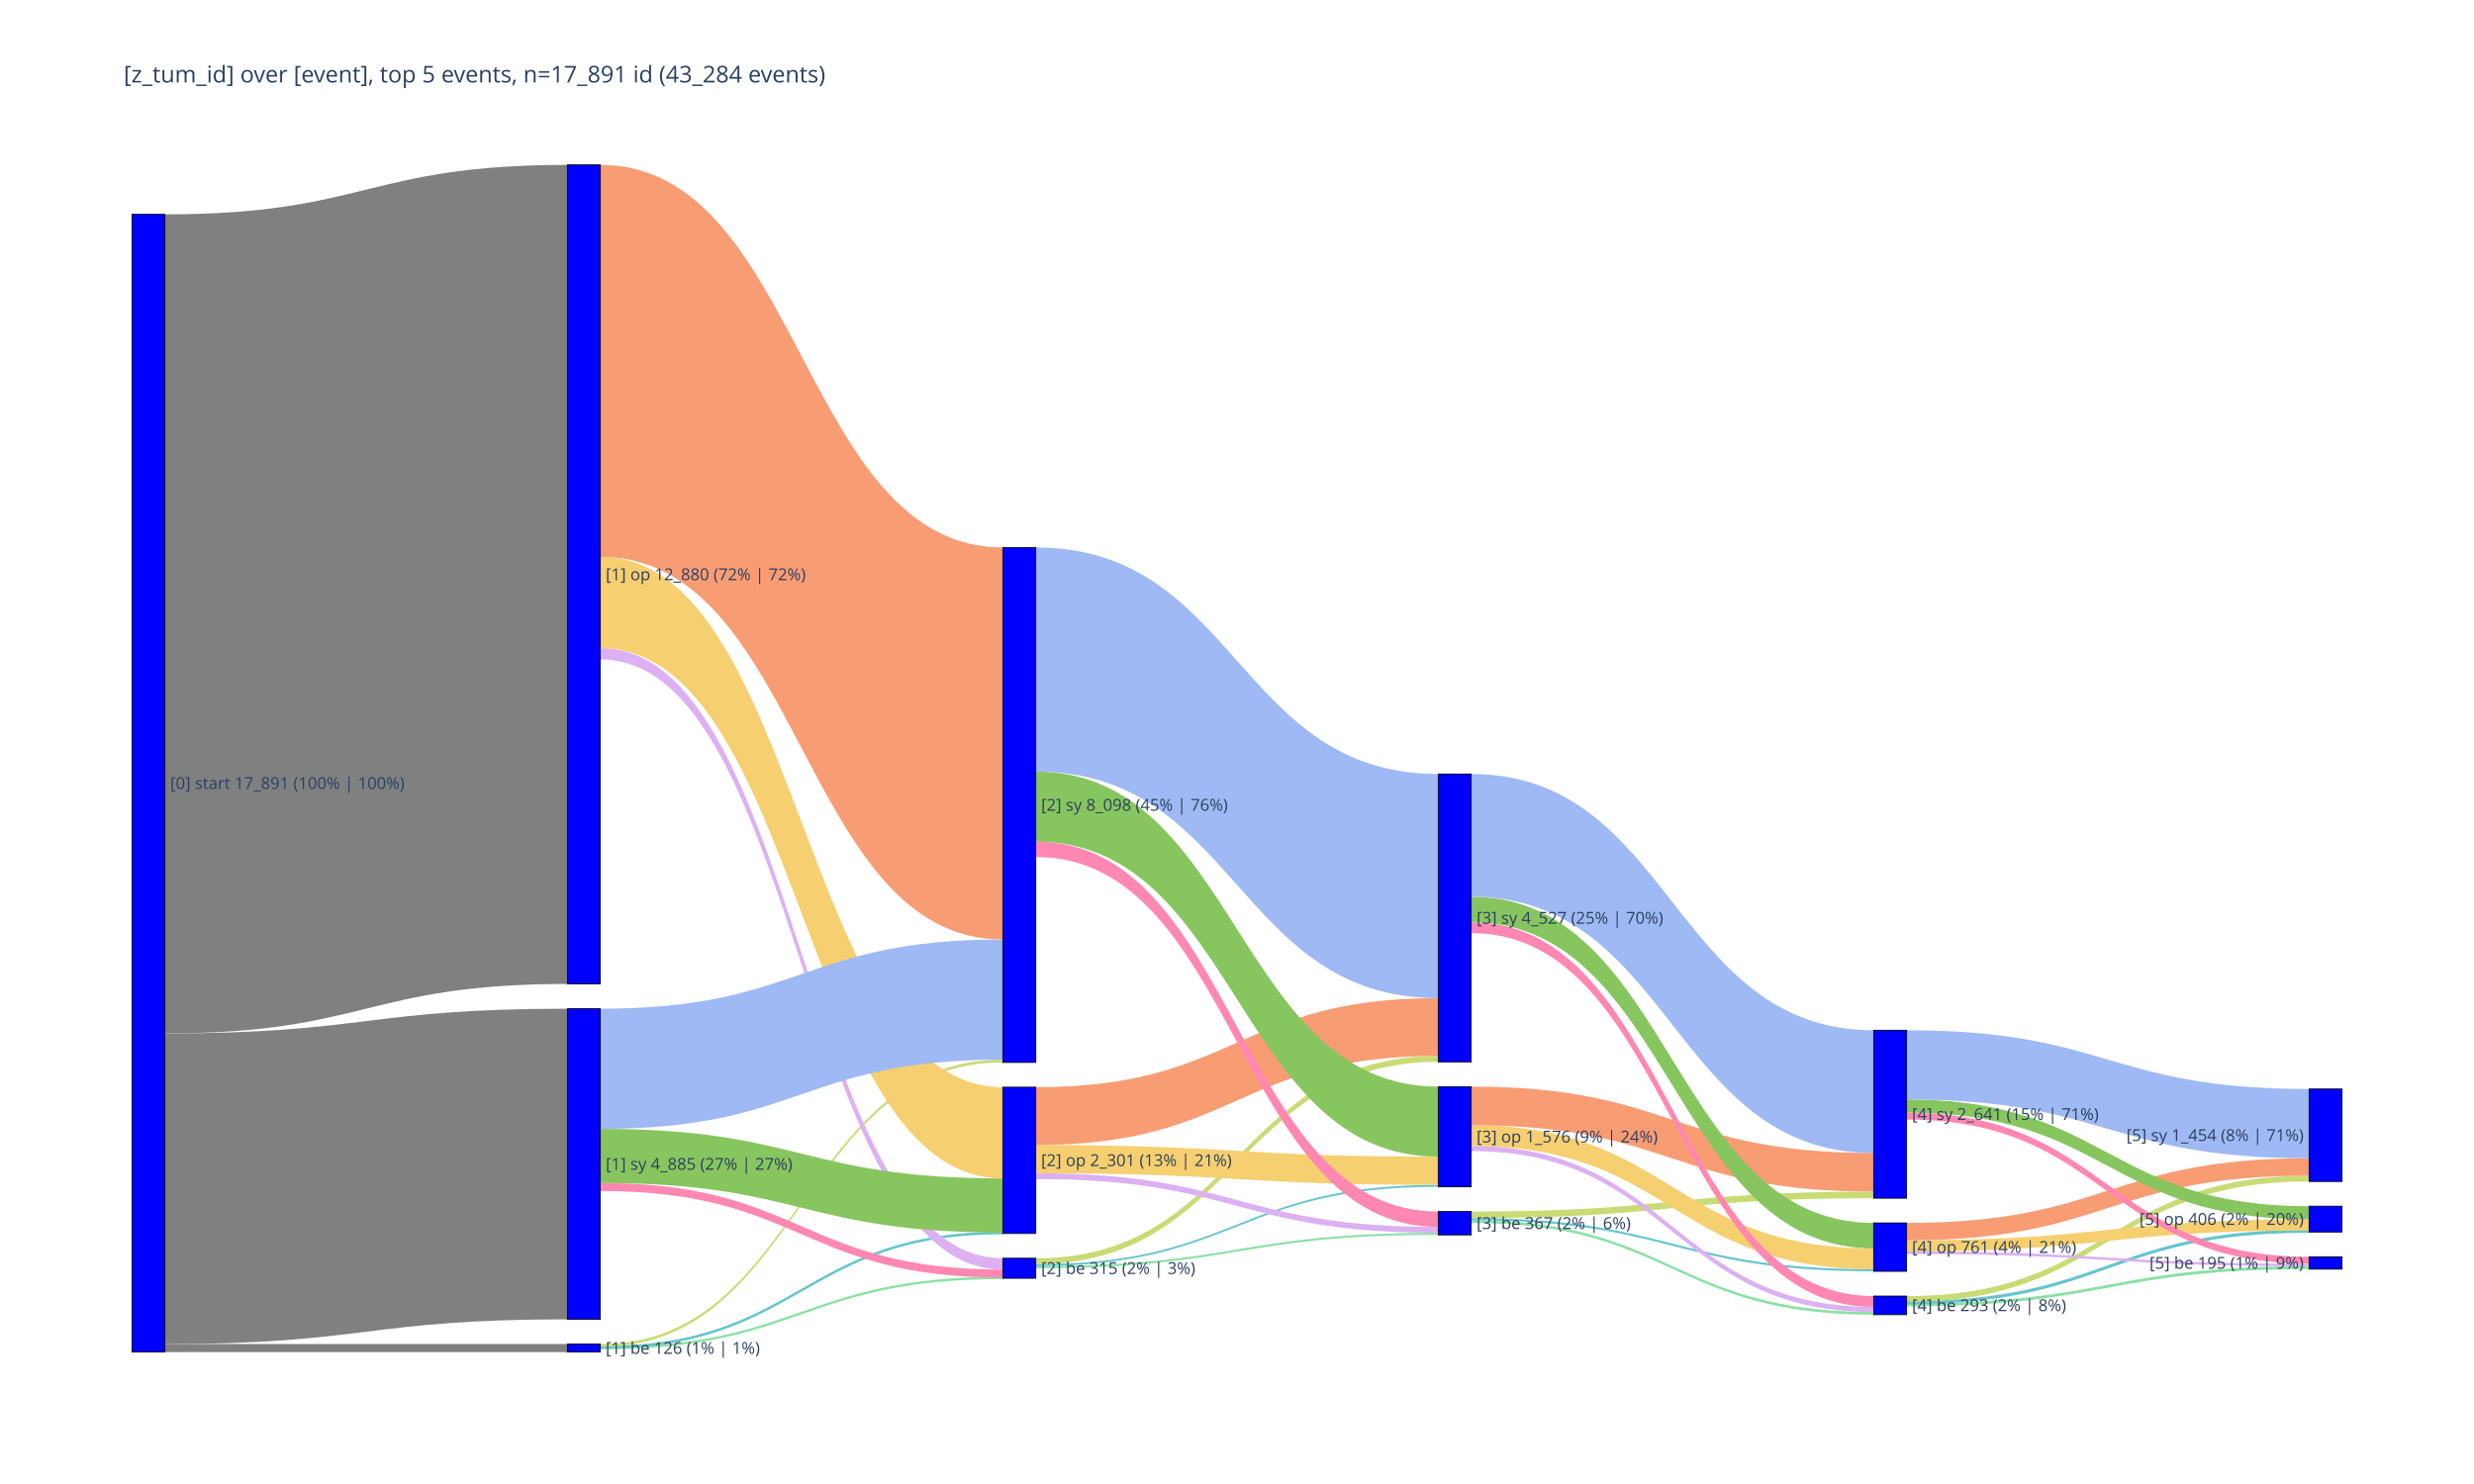
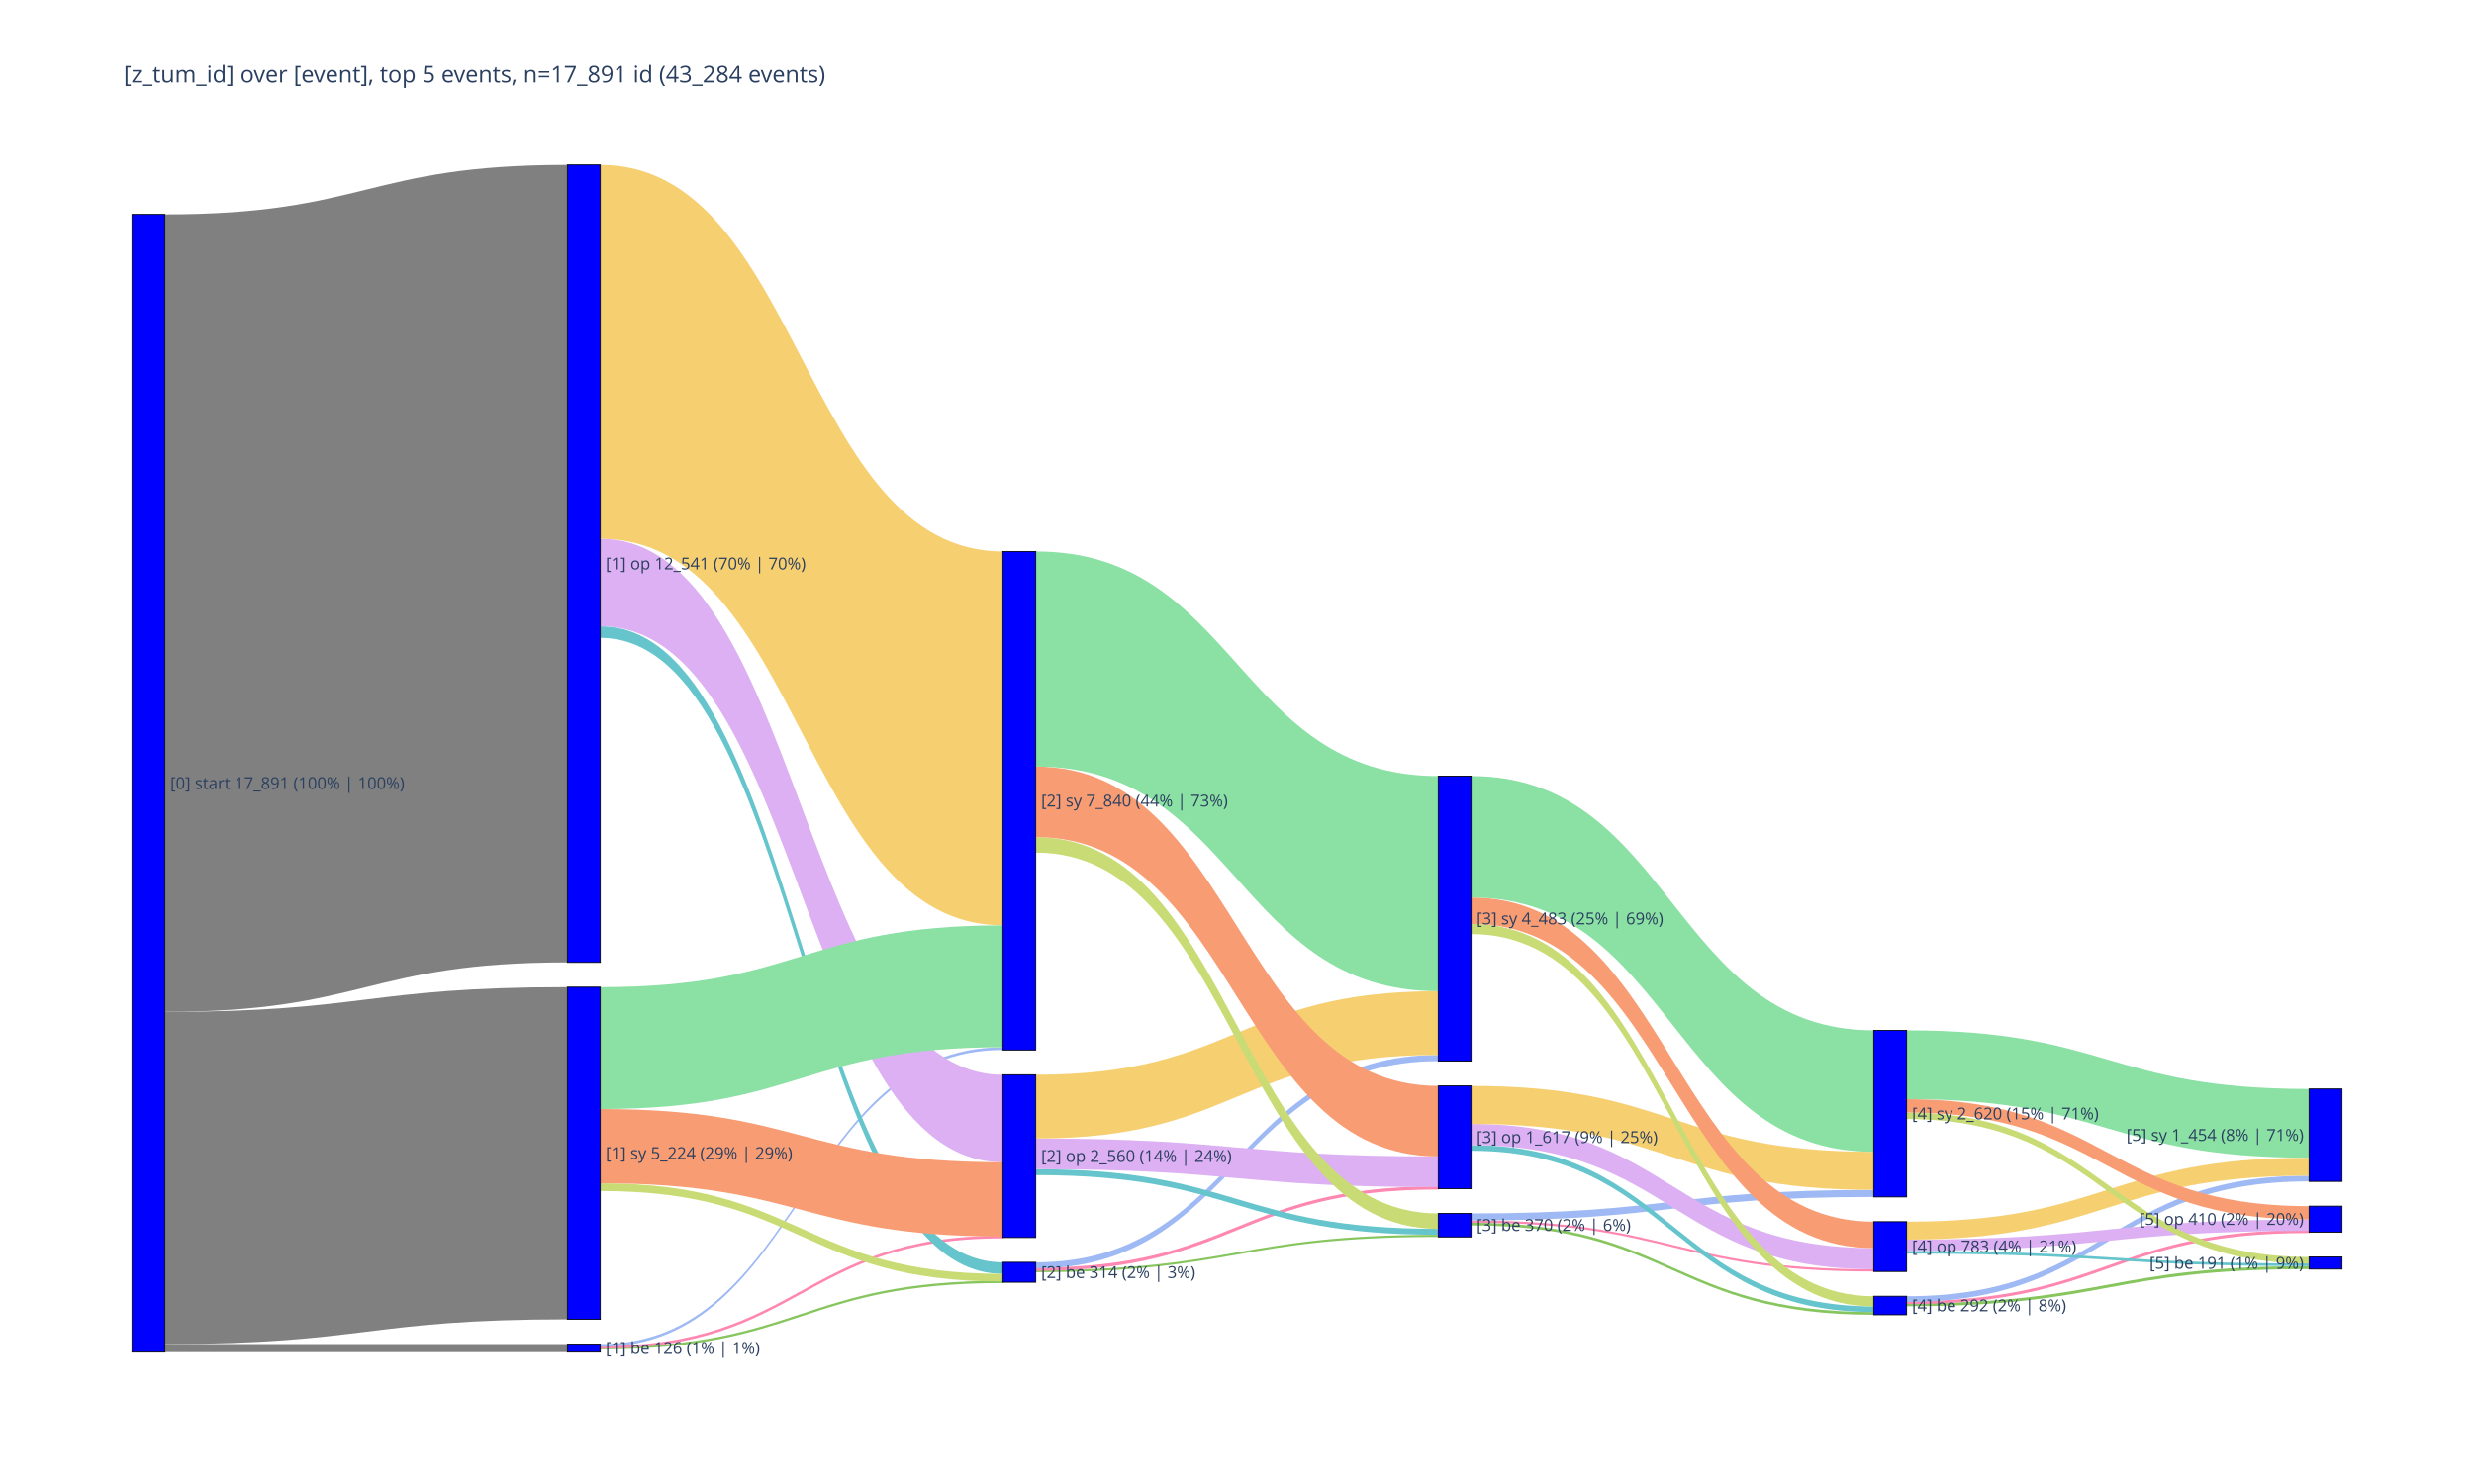
<svg xmlns="http://www.w3.org/2000/svg" class="main-svg" width="1500" height="900" style="" viewBox="0 0 1500 900">
  <rect x="0" y="0" width="1500" height="900" style="fill: rgb(255, 255, 255); fill-opacity: 1;" />
-   <defs id="defs-460445">
+   <defs id="defs-0f45b5">
    <g class="clips" />
    <g class="gradients" />
    <g class="patterns" />
  </defs>
  <g class="bglayer" />
  <g class="layer-below">
    <g class="imagelayer" />
    <g class="shapelayer" />
  </g>
  <g class="cartesianlayer" />
  <g class="polarlayer" />
  <g class="smithlayer" />
  <g class="ternarylayer" />
  <g class="geolayer" />
  <g class="funnelarealayer" />
  <g class="pielayer" />
  <g class="iciclelayer" />
  <g class="treemaplayer" />
  <g class="sunburstlayer" />
  <g class="glimages" />
  <g class="sankey" transform="translate(80,100)matrix(1 0 0 1 0 0)" style="box-sizing: content-box; position: absolute; left: 0px; shape-rendering: geometricprecision; pointer-events: none;">
    <g class="sankey-links" style="fill: none;">
      <path class="sankey-link" d="M20,715.141C142,715.141 142,715.141 264,715.141L264,720C142,720 142,720 20,720Z" style="stroke: rgb(68, 68, 68); stroke-opacity: 1; fill: rgb(128, 128, 128); fill-opacity: 1; stroke-width: 0; opacity: 1;" />
-       <path class="sankey-link" d="M20,30C142,30 142,5.684341886080802e-14 264,5.684341886080802e-14L264,496.741C142,496.741 142,526.741 20,526.741Z" style="stroke: rgb(68, 68, 68); stroke-opacity: 1; fill: rgb(128, 128, 128); fill-opacity: 1; stroke-width: 0; opacity: 1;" />
-       <path class="sankey-link" d="M20,526.741C142,526.741 142,511.741 264,511.741L264,700.141C142,700.141 142,715.141 20,715.141Z" style="stroke: rgb(68, 68, 68); stroke-opacity: 1; fill: rgb(128, 128, 128); fill-opacity: 1; stroke-width: 0; opacity: 1;" />
-       <path class="sankey-link" d="M284,717.416C406,717.416 406,674.806 528,674.806L528,675.23C406,675.23 406,717.84 284,717.84Z" style="stroke: rgb(139, 224, 164); stroke-opacity: 1; fill: rgb(139, 224, 164); fill-opacity: 1; stroke-width: 1; opacity: 1;" />
-       <path class="sankey-link" d="M284,716.838C406,716.838 406,647.503 528,647.503L528,648.082C406,648.082 406,717.416 284,717.416Z" style="stroke: rgb(102, 197, 204); stroke-opacity: 1; fill: rgb(102, 197, 204); fill-opacity: 1; stroke-width: 1; opacity: 1;" />
-       <path class="sankey-link" d="M284,715.141C406,715.141 406,542.642 528,542.642L528,544.339C406,544.339 406,716.838 284,716.838Z" style="stroke: rgb(68, 68, 68); stroke-opacity: 1; fill: rgb(201, 219, 116); fill-opacity: 1; stroke-width: 0; opacity: 1;" />
-       <path class="sankey-link" d="M284,293.07C406,293.07 406,663.082 528,663.082L528,669.947C406,669.947 406,299.935 284,299.935Z" style="stroke: rgb(68, 68, 68); stroke-opacity: 1; fill: rgb(220, 176, 242); fill-opacity: 1; stroke-width: 0; opacity: 1;" />
-       <path class="sankey-link" d="M284,237.726C406,237.726 406,559.339 528,559.339L528,614.683C406,614.683 406,293.07 284,293.07Z" style="stroke: rgb(68, 68, 68); stroke-opacity: 1; fill: rgb(246, 207, 113); fill-opacity: 1; stroke-width: 0; opacity: 1;" />
-       <path class="sankey-link" d="M284,5.684341886080802e-14C406,5.684341886080802e-14 406,232.025 528,232.025L528,469.751C406,469.751 406,237.726 284,237.726Z" style="stroke: rgb(68, 68, 68); stroke-opacity: 1; fill: rgb(248, 156, 116); fill-opacity: 1; stroke-width: 0; opacity: 1;" />
-       <path class="sankey-link" d="M284,617.453C406,617.453 406,669.947 528,669.947L528,674.806C406,674.806 406,622.313 284,622.313Z" style="stroke: rgb(68, 68, 68); stroke-opacity: 1; fill: rgb(254, 136, 177); fill-opacity: 1; stroke-width: 0; opacity: 1;" />
-       <path class="sankey-link" d="M284,584.633C406,584.633 406,614.683 528,614.683L528,647.503C406,647.503 406,617.453 284,617.453Z" style="stroke: rgb(68, 68, 68); stroke-opacity: 1; fill: rgb(135, 197, 95); fill-opacity: 1; stroke-width: 0; opacity: 1;" />
-       <path class="sankey-link" d="M284,511.741C406,511.741 406,469.751 528,469.751L528,542.642C406,542.642 406,584.633 284,584.633Z" style="stroke: rgb(68, 68, 68); stroke-opacity: 1; fill: rgb(158, 185, 243); fill-opacity: 1; stroke-width: 0; opacity: 1;" />
-       <path class="sankey-link" d="M548,667.864C670,667.864 670,647.66 792,647.66L792,648.933C670,648.933 670,669.137 548,669.137Z" style="stroke: rgb(68, 68, 68); stroke-opacity: 1; fill: rgb(139, 224, 164); fill-opacity: 1; stroke-width: 0; opacity: 1;" />
-       <path class="sankey-link" d="M548,666.668C670,666.668 670,618.583 792,618.583L792,619.779C670,619.779 670,667.864 548,667.864Z" style="stroke: rgb(68, 68, 68); stroke-opacity: 1; fill: rgb(102, 197, 204); fill-opacity: 1; stroke-width: 0; opacity: 1;" />
-       <path class="sankey-link" d="M548,663.082C670,663.082 670,540.411 792,540.411L792,543.998C670,543.998 670,666.668 548,666.668Z" style="stroke: rgb(68, 68, 68); stroke-opacity: 1; fill: rgb(201, 219, 116); fill-opacity: 1; stroke-width: 0; opacity: 1;" />
-       <path class="sankey-link" d="M548,611.52C670,611.52 670,644.112 792,644.112L792,647.66C670,647.66 670,615.068 548,615.068Z" style="stroke: rgb(68, 68, 68); stroke-opacity: 1; fill: rgb(220, 176, 242); fill-opacity: 1; stroke-width: 0; opacity: 1;" />
-       <path class="sankey-link" d="M548,594.435C670,594.435 670,601.498 792,601.498L792,618.583C670,618.583 670,611.52 548,611.52Z" style="stroke: rgb(68, 68, 68); stroke-opacity: 1; fill: rgb(246, 207, 113); fill-opacity: 1; stroke-width: 0; opacity: 1;" />
-       <path class="sankey-link" d="M548,559.339C670,559.339 670,505.315 792,505.315L792,540.411C670,540.411 670,594.435 548,594.435Z" style="stroke: rgb(68, 68, 68); stroke-opacity: 1; fill: rgb(248, 156, 116); fill-opacity: 1; stroke-width: 0; opacity: 1;" />
-       <path class="sankey-link" d="M548,410.435C670,410.435 670,634.779 792,634.779L792,644.112C670,644.112 670,419.768 548,419.768Z" style="stroke: rgb(68, 68, 68); stroke-opacity: 1; fill: rgb(254, 136, 177); fill-opacity: 1; stroke-width: 0; opacity: 1;" />
-       <path class="sankey-link" d="M548,367.934C670,367.934 670,558.998 792,558.998L792,601.498C670,601.498 670,410.435 548,410.435Z" style="stroke: rgb(68, 68, 68); stroke-opacity: 1; fill: rgb(135, 197, 95); fill-opacity: 1; stroke-width: 0; opacity: 1;" />
-       <path class="sankey-link" d="M548,232.025C670,232.025 670,369.405 792,369.405L792,505.315C670,505.315 670,367.934 548,367.934Z" style="stroke: rgb(68, 68, 68); stroke-opacity: 1; fill: rgb(158, 185, 243); fill-opacity: 1; stroke-width: 0; opacity: 1;" />
-       <path class="sankey-link" d="M812,640.063C934,640.063 934,695.698 1056,695.698L1056,697.318C934,697.318 934,641.682 812,641.682Z" style="stroke: rgb(68, 68, 68); stroke-opacity: 1; fill: rgb(139, 224, 164); fill-opacity: 1; stroke-width: 0; opacity: 1;" />
-       <path class="sankey-link" d="M812,638.751C934,638.751 934,669.706 1056,669.706L1056,671.017C934,671.017 934,640.063 812,640.063Z" style="stroke: rgb(68, 68, 68); stroke-opacity: 1; fill: rgb(102, 197, 204); fill-opacity: 1; stroke-width: 0; opacity: 1;" />
-       <path class="sankey-link" d="M812,634.779C934,634.779 934,622.696 1056,622.696L1056,626.668C934,626.668 934,638.751 812,638.751Z" style="stroke: rgb(68, 68, 68); stroke-opacity: 1; fill: rgb(201, 219, 116); fill-opacity: 1; stroke-width: 0; opacity: 1;" />
-       <path class="sankey-link" d="M812,595.019C934,595.019 934,692.612 1056,692.612L1056,695.698C934,695.698 934,598.104 812,598.104Z" style="stroke: rgb(68, 68, 68); stroke-opacity: 1; fill: rgb(220, 176, 242); fill-opacity: 1; stroke-width: 0; opacity: 1;" />
-       <path class="sankey-link" d="M812,582.446C934,582.446 934,657.133 1056,657.133L1056,669.706C934,669.706 934,595.019 812,595.019Z" style="stroke: rgb(68, 68, 68); stroke-opacity: 1; fill: rgb(246, 207, 113); fill-opacity: 1; stroke-width: 0; opacity: 1;" />
-       <path class="sankey-link" d="M812,558.998C934,558.998 934,599.247 1056,599.247L1056,622.696C934,622.696 934,582.446 812,582.446Z" style="stroke: rgb(68, 68, 68); stroke-opacity: 1; fill: rgb(248, 156, 116); fill-opacity: 1; stroke-width: 0; opacity: 1;" />
-       <path class="sankey-link" d="M812,459.305C934,459.305 934,686.017 1056,686.017L1056,692.612C934,692.612 934,465.9 812,465.9Z" style="stroke: rgb(68, 68, 68); stroke-opacity: 1; fill: rgb(254, 136, 177); fill-opacity: 1; stroke-width: 0; opacity: 1;" />
-       <path class="sankey-link" d="M812,443.839C934,443.839 934,641.668 1056,641.668L1056,657.133C934,657.133 934,459.305 812,459.305Z" style="stroke: rgb(68, 68, 68); stroke-opacity: 1; fill: rgb(135, 197, 95); fill-opacity: 1; stroke-width: 0; opacity: 1;" />
-       <path class="sankey-link" d="M812,369.405C934,369.405 934,524.813 1056,524.813L1056,599.247C934,599.247 934,443.839 812,443.839Z" style="stroke: rgb(68, 68, 68); stroke-opacity: 1; fill: rgb(158, 185, 243); fill-opacity: 1; stroke-width: 0; opacity: 1;" />
-       <path class="sankey-link" d="M1076,690.453C1198,690.453 1198,667.926 1320,667.926L1320,669.7C1198,669.7 1198,692.227 1076,692.227Z" style="stroke: rgb(68, 68, 68); stroke-opacity: 1; fill: rgb(139, 224, 164); fill-opacity: 1; stroke-width: 0; opacity: 1;" />
-       <path class="sankey-link" d="M1076,689.527C1198,689.527 1198,646.254 1320,646.254L1320,647.18C1198,647.18 1198,690.453 1076,690.453Z" style="stroke: rgb(102, 197, 204); stroke-opacity: 1; fill: rgb(102, 197, 204); fill-opacity: 1; stroke-width: 1; opacity: 1;" />
-       <path class="sankey-link" d="M1076,686.017C1198,686.017 1198,613.012 1320,613.012L1320,616.522C1198,616.522 1198,689.527 1076,689.527Z" style="stroke: rgb(68, 68, 68); stroke-opacity: 1; fill: rgb(201, 219, 116); fill-opacity: 1; stroke-width: 0; opacity: 1;" />
-       <path class="sankey-link" d="M1076,658.985C1198,658.985 1198,666.384 1320,666.384L1320,667.926C1198,667.926 1198,660.527 1076,660.527Z" style="stroke: rgb(68, 68, 68); stroke-opacity: 1; fill: rgb(220, 176, 242); fill-opacity: 1; stroke-width: 0; opacity: 1;" />
-       <path class="sankey-link" d="M1076,652.235C1198,652.235 1198,639.505 1320,639.505L1320,646.254C1198,646.254 1198,658.985 1076,658.985Z" style="stroke: rgb(68, 68, 68); stroke-opacity: 1; fill: rgb(246, 207, 113); fill-opacity: 1; stroke-width: 0; opacity: 1;" />
-       <path class="sankey-link" d="M1076,641.668C1198,641.668 1198,602.445 1320,602.445L1320,613.012C1198,613.012 1198,652.235 1076,652.235Z" style="stroke: rgb(68, 68, 68); stroke-opacity: 1; fill: rgb(248, 156, 116); fill-opacity: 1; stroke-width: 0; opacity: 1;" />
-       <path class="sankey-link" d="M1076,574.796C1198,574.796 1198,662.18 1320,662.18L1320,666.384C1198,666.384 1198,578.999 1076,578.999Z" style="stroke: rgb(68, 68, 68); stroke-opacity: 1; fill: rgb(254, 136, 177); fill-opacity: 1; stroke-width: 0; opacity: 1;" />
-       <path class="sankey-link" d="M1076,566.812C1198,566.812 1198,631.522 1320,631.522L1320,639.505C1198,639.505 1198,574.796 1076,574.796Z" style="stroke: rgb(68, 68, 68); stroke-opacity: 1; fill: rgb(135, 197, 95); fill-opacity: 1; stroke-width: 0; opacity: 1;" />
-       <path class="sankey-link" d="M1076,524.813C1198,524.813 1198,560.445 1320,560.445L1320,602.445C1198,602.445 1198,566.812 1076,566.812Z" style="stroke: rgb(68, 68, 68); stroke-opacity: 1; fill: rgb(158, 185, 243); fill-opacity: 1; stroke-width: 0; opacity: 1;" />
+       <path class="sankey-link" d="M20,30C142,30 142,3.126388037344441e-13 264,3.126388037344441e-13L264,483.667C142,483.667 142,513.667 20,513.667Z" style="stroke: rgb(68, 68, 68); stroke-opacity: 1; fill: rgb(128, 128, 128); fill-opacity: 1; stroke-width: 0; opacity: 1;" />
+       <path class="sankey-link" d="M20,513.667C142,513.667 142,498.667 264,498.667L264,700.141C142,700.141 142,715.141 20,715.141Z" style="stroke: rgb(68, 68, 68); stroke-opacity: 1; fill: rgb(128, 128, 128); fill-opacity: 1; stroke-width: 0; opacity: 1;" />
+       <path class="sankey-link" d="M284,717.416C406,717.416 406,677.219 528,677.219L528,677.643C406,677.643 406,717.84 284,717.84Z" style="stroke: rgb(135, 197, 95); stroke-opacity: 1; fill: rgb(135, 197, 95); fill-opacity: 1; stroke-width: 1; opacity: 1;" />
+       <path class="sankey-link" d="M284,716.799C406,716.799 406,649.916 528,649.916L528,650.533C406,650.533 406,717.416 284,717.416Z" style="stroke: rgb(254, 136, 177); stroke-opacity: 1; fill: rgb(254, 136, 177); fill-opacity: 1; stroke-width: 1; opacity: 1;" />
+       <path class="sankey-link" d="M284,715.141C406,715.141 406,535.143 528,535.143L528,536.802C406,536.802 406,716.799 284,716.799Z" style="stroke: rgb(68, 68, 68); stroke-opacity: 1; fill: rgb(158, 185, 243); fill-opacity: 1; stroke-width: 0; opacity: 1;" />
+       <path class="sankey-link" d="M284,279.841C406,279.841 406,665.533 528,665.533L528,672.552C406,672.552 406,286.86 284,286.86Z" style="stroke: rgb(68, 68, 68); stroke-opacity: 1; fill: rgb(102, 197, 204); fill-opacity: 1; stroke-width: 0; opacity: 1;" />
+       <path class="sankey-link" d="M284,226.773C406,226.773 406,551.802 528,551.802L528,604.87C406,604.87 406,279.841 284,279.841Z" style="stroke: rgb(68, 68, 68); stroke-opacity: 1; fill: rgb(220, 176, 242); fill-opacity: 1; stroke-width: 0; opacity: 1;" />
+       <path class="sankey-link" d="M284,3.126388037344441e-13C406,3.126388037344441e-13 406,234.437 528,234.437L528,461.211C406,461.211 406,226.773 284,226.773Z" style="stroke: rgb(68, 68, 68); stroke-opacity: 1; fill: rgb(246, 207, 113); fill-opacity: 1; stroke-width: 0; opacity: 1;" />
+       <path class="sankey-link" d="M284,617.646C406,617.646 406,672.552 528,672.552L528,677.219C406,677.219 406,622.313 284,622.313Z" style="stroke: rgb(68, 68, 68); stroke-opacity: 1; fill: rgb(201, 219, 116); fill-opacity: 1; stroke-width: 0; opacity: 1;" />
+       <path class="sankey-link" d="M284,572.6C406,572.6 406,604.87 528,604.87L528,649.916C406,649.916 406,617.646 284,617.646Z" style="stroke: rgb(68, 68, 68); stroke-opacity: 1; fill: rgb(248, 156, 116); fill-opacity: 1; stroke-width: 0; opacity: 1;" />
+       <path class="sankey-link" d="M284,498.667C406,498.667 406,461.211 528,461.211L528,535.143C406,535.143 406,572.6 284,572.6Z" style="stroke: rgb(68, 68, 68); stroke-opacity: 1; fill: rgb(139, 224, 164); fill-opacity: 1; stroke-width: 0; opacity: 1;" />
+       <path class="sankey-link" d="M548,670.238C670,670.238 670,648.867 792,648.867L792,650.178C670,650.178 670,671.549 548,671.549Z" style="stroke: rgb(68, 68, 68); stroke-opacity: 1; fill: rgb(135, 197, 95); fill-opacity: 1; stroke-width: 0; opacity: 1;" />
+       <path class="sankey-link" d="M548,669.274C670,669.274 670,619.944 792,619.944L792,620.908C670,620.908 670,670.238 548,670.238Z" style="stroke: rgb(254, 136, 177); stroke-opacity: 1; fill: rgb(254, 136, 177); fill-opacity: 1; stroke-width: 1; opacity: 1;" />
+       <path class="sankey-link" d="M548,665.533C670,665.533 670,539.805 792,539.805L792,543.546C670,543.546 670,669.274 548,669.274Z" style="stroke: rgb(68, 68, 68); stroke-opacity: 1; fill: rgb(158, 185, 243); fill-opacity: 1; stroke-width: 0; opacity: 1;" />
+       <path class="sankey-link" d="M548,609.074C670,609.074 670,645.28 792,645.28L792,648.867C670,648.867 670,612.66 548,612.66Z" style="stroke: rgb(68, 68, 68); stroke-opacity: 1; fill: rgb(102, 197, 204); fill-opacity: 1; stroke-width: 0; opacity: 1;" />
+       <path class="sankey-link" d="M548,590.484C670,590.484 670,601.355 792,601.355L792,619.944C670,619.944 670,609.074 548,609.074Z" style="stroke: rgb(68, 68, 68); stroke-opacity: 1; fill: rgb(220, 176, 242); fill-opacity: 1; stroke-width: 0; opacity: 1;" />
+       <path class="sankey-link" d="M548,551.802C670,551.802 670,501.122 792,501.122L792,539.805C670,539.805 670,590.484 548,590.484Z" style="stroke: rgb(68, 68, 68); stroke-opacity: 1; fill: rgb(246, 207, 113); fill-opacity: 1; stroke-width: 0; opacity: 1;" />
+       <path class="sankey-link" d="M548,407.718C670,407.718 670,635.908 792,635.908L792,645.28C670,645.28 670,417.09 548,417.09Z" style="stroke: rgb(68, 68, 68); stroke-opacity: 1; fill: rgb(201, 219, 116); fill-opacity: 1; stroke-width: 0; opacity: 1;" />
+       <path class="sankey-link" d="M548,364.909C670,364.909 670,558.546 792,558.546L792,601.355C670,601.355 670,407.718 548,407.718Z" style="stroke: rgb(68, 68, 68); stroke-opacity: 1; fill: rgb(248, 156, 116); fill-opacity: 1; stroke-width: 0; opacity: 1;" />
+       <path class="sankey-link" d="M548,234.437C670,234.437 670,370.65 792,370.65L792,501.122C670,501.122 670,364.909 548,364.909Z" style="stroke: rgb(68, 68, 68); stroke-opacity: 1; fill: rgb(139, 224, 164); fill-opacity: 1; stroke-width: 0; opacity: 1;" />
+       <path class="sankey-link" d="M812,641.539C934,641.539 934,695.719 1056,695.719L1056,697.377C934,697.377 934,643.197 812,643.197Z" style="stroke: rgb(68, 68, 68); stroke-opacity: 1; fill: rgb(135, 197, 95); fill-opacity: 1; stroke-width: 0; opacity: 1;" />
+       <path class="sankey-link" d="M812,640.189C934,640.189 934,669.766 1056,669.766L1056,671.115C934,671.115 934,641.539 812,641.539Z" style="stroke: rgb(68, 68, 68); stroke-opacity: 1; fill: rgb(254, 136, 177); fill-opacity: 1; stroke-width: 0; opacity: 1;" />
+       <path class="sankey-link" d="M812,635.908C934,635.908 934,621.637 1056,621.637L1056,625.918C934,625.918 934,640.189 812,640.189Z" style="stroke: rgb(68, 68, 68); stroke-opacity: 1; fill: rgb(158, 185, 243); fill-opacity: 1; stroke-width: 0; opacity: 1;" />
+       <path class="sankey-link" d="M812,594.49C934,594.49 934,692.286 1056,692.286L1056,695.719C934,695.719 934,597.922 812,597.922Z" style="stroke: rgb(68, 68, 68); stroke-opacity: 1; fill: rgb(102, 197, 204); fill-opacity: 1; stroke-width: 0; opacity: 1;" />
+       <path class="sankey-link" d="M812,581.647C934,581.647 934,656.923 1056,656.923L1056,669.766C934,669.766 934,594.49 812,594.49Z" style="stroke: rgb(68, 68, 68); stroke-opacity: 1; fill: rgb(220, 176, 242); fill-opacity: 1; stroke-width: 0; opacity: 1;" />
+       <path class="sankey-link" d="M812,558.546C934,558.546 934,598.535 1056,598.535L1056,621.637C934,621.637 934,581.647 812,581.647Z" style="stroke: rgb(68, 68, 68); stroke-opacity: 1; fill: rgb(246, 207, 113); fill-opacity: 1; stroke-width: 0; opacity: 1;" />
+       <path class="sankey-link" d="M812,460.318C934,460.318 934,686.115 1056,686.115L1056,692.286C934,692.286 934,466.489 812,466.489Z" style="stroke: rgb(68, 68, 68); stroke-opacity: 1; fill: rgb(201, 219, 116); fill-opacity: 1; stroke-width: 0; opacity: 1;" />
+       <path class="sankey-link" d="M812,444.313C934,444.313 934,640.918 1056,640.918L1056,656.923C934,656.923 934,460.318 812,460.318Z" style="stroke: rgb(68, 68, 68); stroke-opacity: 1; fill: rgb(248, 156, 116); fill-opacity: 1; stroke-width: 0; opacity: 1;" />
+       <path class="sankey-link" d="M812,370.65C934,370.65 934,524.872 1056,524.872L1056,598.535C934,598.535 934,444.313 812,444.313Z" style="stroke: rgb(68, 68, 68); stroke-opacity: 1; fill: rgb(139, 224, 164); fill-opacity: 1; stroke-width: 0; opacity: 1;" />
+       <path class="sankey-link" d="M1076,690.396C1198,690.396 1198,667.852 1320,667.852L1320,669.665C1198,669.665 1198,692.209 1076,692.209Z" style="stroke: rgb(68, 68, 68); stroke-opacity: 1; fill: rgb(135, 197, 95); fill-opacity: 1; stroke-width: 0; opacity: 1;" />
+       <path class="sankey-link" d="M1076,689.586C1198,689.586 1198,646.489 1320,646.489L1320,647.298C1198,647.298 1198,690.396 1076,690.396Z" style="stroke: rgb(254, 136, 177); stroke-opacity: 1; fill: rgb(254, 136, 177); fill-opacity: 1; stroke-width: 1; opacity: 1;" />
+       <path class="sankey-link" d="M1076,686.115C1198,686.115 1198,613.015 1320,613.015L1320,616.486C1198,616.486 1198,689.586 1076,689.586Z" style="stroke: rgb(68, 68, 68); stroke-opacity: 1; fill: rgb(158, 185, 243); fill-opacity: 1; stroke-width: 0; opacity: 1;" />
+       <path class="sankey-link" d="M1076,658.658C1198,658.658 1198,666.232 1320,666.232L1320,667.852C1198,667.852 1198,660.278 1076,660.278Z" style="stroke: rgb(68, 68, 68); stroke-opacity: 1; fill: rgb(102, 197, 204); fill-opacity: 1; stroke-width: 0; opacity: 1;" />
+       <path class="sankey-link" d="M1076,651.793C1198,651.793 1198,639.624 1320,639.624L1320,646.489C1198,646.489 1198,658.658 1076,658.658Z" style="stroke: rgb(68, 68, 68); stroke-opacity: 1; fill: rgb(220, 176, 242); fill-opacity: 1; stroke-width: 0; opacity: 1;" />
+       <path class="sankey-link" d="M1076,640.918C1198,640.918 1198,602.139 1320,602.139L1320,613.015C1198,613.015 1198,651.793 1076,651.793Z" style="stroke: rgb(68, 68, 68); stroke-opacity: 1; fill: rgb(246, 207, 113); fill-opacity: 1; stroke-width: 0; opacity: 1;" />
+       <path class="sankey-link" d="M1076,574.739C1198,574.739 1198,662.298 1320,662.298L1320,666.232C1198,666.232 1198,578.673 1076,578.673Z" style="stroke: rgb(68, 68, 68); stroke-opacity: 1; fill: rgb(201, 219, 116); fill-opacity: 1; stroke-width: 0; opacity: 1;" />
+       <path class="sankey-link" d="M1076,566.602C1198,566.602 1198,631.486 1320,631.486L1320,639.624C1198,639.624 1198,574.739 1076,574.739Z" style="stroke: rgb(68, 68, 68); stroke-opacity: 1; fill: rgb(248, 156, 116); fill-opacity: 1; stroke-width: 0; opacity: 1;" />
+       <path class="sankey-link" d="M1076,524.872C1198,524.872 1198,560.41 1320,560.41L1320,602.139C1198,602.139 1198,566.602 1076,566.602Z" style="stroke: rgb(68, 68, 68); stroke-opacity: 1; fill: rgb(139, 224, 164); fill-opacity: 1; stroke-width: 0; opacity: 1;" />
    </g>
    <g class="sankey-node-set" style="cursor: move;">
      <g class="sankey-node" transform="translate(0.000,30.000)" style="opacity: 1;">
        <rect class="node-rect" width="20" height="690" style="stroke-width: 0.5; stroke: rgb(0, 0, 0); stroke-opacity: 1; fill: rgb(0, 0, 255); fill-opacity: 1;" />
        <text class="node-label" data-notex="1" x="0" y="0" text-anchor="start" transform="translate(23.25,348.5)" style="cursor: default; font-family: 'Open Sans', verdana, arial, sans-serif; font-size: 10px; fill: rgb(42, 63, 95); fill-opacity: 1; text-shadow: rgb(255, 255, 255) 1px 1px 1px, rgb(255, 255, 255) -1px -1px 1px, rgb(255, 255, 255) 1px -1px 1px, rgb(255, 255, 255) -1px 1px 1px; white-space: pre;">[0] start 17_891 (100% | 100%)</text>
      </g>
      <g class="sankey-node" transform="translate(264.000,715.141)" style="opacity: 1;">
        <rect class="node-rect" width="20" height="4.859" style="stroke-width: 0.5; stroke: rgb(0, 0, 0); stroke-opacity: 1; fill: rgb(0, 0, 255); fill-opacity: 1;" />
        <text class="node-label" data-notex="1" x="0" y="0" text-anchor="start" transform="translate(23.25,5.929713)" style="cursor: default; font-family: 'Open Sans', verdana, arial, sans-serif; font-size: 10px; fill: rgb(42, 63, 95); fill-opacity: 1; text-shadow: rgb(255, 255, 255) 1px 1px 1px, rgb(255, 255, 255) -1px -1px 1px, rgb(255, 255, 255) 1px -1px 1px, rgb(255, 255, 255) -1px 1px 1px; white-space: pre;">[1] be 126 (1% | 1%)</text>
      </g>
      <g class="sankey-node" transform="translate(264.000,0.000)" style="opacity: 1;">
-         <rect class="node-rect" width="20" height="496.741" style="stroke-width: 0.5; stroke: rgb(0, 0, 0); stroke-opacity: 1; fill: rgb(0, 0, 255); fill-opacity: 1;" />
-         <text class="node-label" data-notex="1" x="0" y="0" text-anchor="start" transform="translate(23.25,251.8707)" style="cursor: default; font-family: 'Open Sans', verdana, arial, sans-serif; font-size: 10px; fill: rgb(42, 63, 95); fill-opacity: 1; text-shadow: rgb(255, 255, 255) 1px 1px 1px, rgb(255, 255, 255) -1px -1px 1px, rgb(255, 255, 255) 1px -1px 1px, rgb(255, 255, 255) -1px 1px 1px; white-space: pre;">[1] op 12_880 (72% | 72%)</text>
+         <rect class="node-rect" width="20" height="483.667" style="stroke-width: 0.5; stroke: rgb(0, 0, 0); stroke-opacity: 1; fill: rgb(0, 0, 255); fill-opacity: 1;" />
+         <text class="node-label" data-notex="1" x="0" y="0" text-anchor="start" transform="translate(23.25,245.3336)" style="cursor: default; font-family: 'Open Sans', verdana, arial, sans-serif; font-size: 10px; fill: rgb(42, 63, 95); fill-opacity: 1; text-shadow: rgb(255, 255, 255) 1px 1px 1px, rgb(255, 255, 255) -1px -1px 1px, rgb(255, 255, 255) 1px -1px 1px, rgb(255, 255, 255) -1px 1px 1px; white-space: pre;">[1] op 12_541 (70% | 70%)</text>
      </g>
-       <g class="sankey-node" transform="translate(264.000,511.741)" style="opacity: 1;">
-         <rect class="node-rect" width="20" height="188.399" style="stroke-width: 0.5; stroke: rgb(0, 0, 0); stroke-opacity: 1; fill: rgb(0, 0, 255); fill-opacity: 1;" />
-         <text class="node-label" data-notex="1" x="0" y="0" text-anchor="start" transform="translate(23.25,97.6996)" style="cursor: default; font-family: 'Open Sans', verdana, arial, sans-serif; font-size: 10px; fill: rgb(42, 63, 95); fill-opacity: 1; text-shadow: rgb(255, 255, 255) 1px 1px 1px, rgb(255, 255, 255) -1px -1px 1px, rgb(255, 255, 255) 1px -1px 1px, rgb(255, 255, 255) -1px 1px 1px; white-space: pre;">[1] sy 4_885 (27% | 27%)</text>
+       <g class="sankey-node" transform="translate(264.000,498.667)" style="opacity: 1;">
+         <rect class="node-rect" width="20" height="201.473" style="stroke-width: 0.5; stroke: rgb(0, 0, 0); stroke-opacity: 1; fill: rgb(0, 0, 255); fill-opacity: 1;" />
+         <text class="node-label" data-notex="1" x="0" y="0" text-anchor="start" transform="translate(23.25,104.2367)" style="cursor: default; font-family: 'Open Sans', verdana, arial, sans-serif; font-size: 10px; fill: rgb(42, 63, 95); fill-opacity: 1; text-shadow: rgb(255, 255, 255) 1px 1px 1px, rgb(255, 255, 255) -1px -1px 1px, rgb(255, 255, 255) 1px -1px 1px, rgb(255, 255, 255) -1px 1px 1px; white-space: pre;">[1] sy 5_224 (29% | 29%)</text>
      </g>
-       <g class="sankey-node" transform="translate(528.000,663.082)" style="opacity: 1;">
-         <rect class="node-rect" width="20" height="12.149" style="stroke-width: 0.5; stroke: rgb(0, 0, 0); stroke-opacity: 1; fill: rgb(0, 0, 255); fill-opacity: 1;" />
-         <text class="node-label" data-notex="1" x="0" y="0" text-anchor="start" transform="translate(23.25,9.574283)" style="cursor: default; font-family: 'Open Sans', verdana, arial, sans-serif; font-size: 10px; fill: rgb(42, 63, 95); fill-opacity: 1; text-shadow: rgb(255, 255, 255) 1px 1px 1px, rgb(255, 255, 255) -1px -1px 1px, rgb(255, 255, 255) 1px -1px 1px, rgb(255, 255, 255) -1px 1px 1px; white-space: pre;">[2] be 315 (2% | 3%)</text>
+       <g class="sankey-node" transform="translate(528.000,665.533)" style="opacity: 1;">
+         <rect class="node-rect" width="20" height="12.11" style="stroke-width: 0.5; stroke: rgb(0, 0, 0); stroke-opacity: 1; fill: rgb(0, 0, 255); fill-opacity: 1;" />
+         <text class="node-label" data-notex="1" x="0" y="0" text-anchor="start" transform="translate(23.25,9.555)" style="cursor: default; font-family: 'Open Sans', verdana, arial, sans-serif; font-size: 10px; fill: rgb(42, 63, 95); fill-opacity: 1; text-shadow: rgb(255, 255, 255) 1px 1px 1px, rgb(255, 255, 255) -1px -1px 1px, rgb(255, 255, 255) 1px -1px 1px, rgb(255, 255, 255) -1px 1px 1px; white-space: pre;">[2] be 314 (2% | 3%)</text>
      </g>
-       <g class="sankey-node" transform="translate(528.000,559.339)" style="opacity: 1;">
-         <rect class="node-rect" width="20" height="88.742" style="stroke-width: 0.5; stroke: rgb(0, 0, 0); stroke-opacity: 1; fill: rgb(0, 0, 255); fill-opacity: 1;" />
-         <text class="node-label" data-notex="1" x="0" y="0" text-anchor="start" transform="translate(23.25,47.87119)" style="cursor: default; font-family: 'Open Sans', verdana, arial, sans-serif; font-size: 10px; fill: rgb(42, 63, 95); fill-opacity: 1; text-shadow: rgb(255, 255, 255) 1px 1px 1px, rgb(255, 255, 255) -1px -1px 1px, rgb(255, 255, 255) 1px -1px 1px, rgb(255, 255, 255) -1px 1px 1px; white-space: pre;">[2] op 2_301 (13% | 21%)</text>
+       <g class="sankey-node" transform="translate(528.000,551.802)" style="opacity: 1;">
+         <rect class="node-rect" width="20" height="98.731" style="stroke-width: 0.5; stroke: rgb(0, 0, 0); stroke-opacity: 1; fill: rgb(0, 0, 255); fill-opacity: 1;" />
+         <text class="node-label" data-notex="1" x="0" y="0" text-anchor="start" transform="translate(23.25,52.8656)" style="cursor: default; font-family: 'Open Sans', verdana, arial, sans-serif; font-size: 10px; fill: rgb(42, 63, 95); fill-opacity: 1; text-shadow: rgb(255, 255, 255) 1px 1px 1px, rgb(255, 255, 255) -1px -1px 1px, rgb(255, 255, 255) 1px -1px 1px, rgb(255, 255, 255) -1px 1px 1px; white-space: pre;">[2] op 2_560 (14% | 24%)</text>
      </g>
-       <g class="sankey-node" transform="translate(528.000,232.025)" style="opacity: 1;">
-         <rect class="node-rect" width="20" height="312.315" style="stroke-width: 0.5; stroke: rgb(0, 0, 0); stroke-opacity: 1; fill: rgb(0, 0, 255); fill-opacity: 1;" />
-         <text class="node-label" data-notex="1" x="0" y="0" text-anchor="start" transform="translate(23.25,159.6573)" style="cursor: default; font-family: 'Open Sans', verdana, arial, sans-serif; font-size: 10px; fill: rgb(42, 63, 95); fill-opacity: 1; text-shadow: rgb(255, 255, 255) 1px 1px 1px, rgb(255, 255, 255) -1px -1px 1px, rgb(255, 255, 255) 1px -1px 1px, rgb(255, 255, 255) -1px 1px 1px; white-space: pre;">[2] sy 8_098 (45% | 76%)</text>
+       <g class="sankey-node" transform="translate(528.000,234.437)" style="opacity: 1;">
+         <rect class="node-rect" width="20" height="302.364" style="stroke-width: 0.5; stroke: rgb(0, 0, 0); stroke-opacity: 1; fill: rgb(0, 0, 255); fill-opacity: 1;" />
+         <text class="node-label" data-notex="1" x="0" y="0" text-anchor="start" transform="translate(23.25,154.6822)" style="cursor: default; font-family: 'Open Sans', verdana, arial, sans-serif; font-size: 10px; fill: rgb(42, 63, 95); fill-opacity: 1; text-shadow: rgb(255, 255, 255) 1px 1px 1px, rgb(255, 255, 255) -1px -1px 1px, rgb(255, 255, 255) 1px -1px 1px, rgb(255, 255, 255) -1px 1px 1px; white-space: pre;">[2] sy 7_840 (44% | 73%)</text>
      </g>
-       <g class="sankey-node" transform="translate(792.000,634.779)" style="opacity: 1;">
-         <rect class="node-rect" width="20" height="14.154" style="stroke-width: 0.5; stroke: rgb(0, 0, 0); stroke-opacity: 1; fill: rgb(0, 0, 255); fill-opacity: 1;" />
-         <text class="node-label" data-notex="1" x="0" y="0" text-anchor="start" transform="translate(23.25,10.57702)" style="cursor: default; font-family: 'Open Sans', verdana, arial, sans-serif; font-size: 10px; fill: rgb(42, 63, 95); fill-opacity: 1; text-shadow: rgb(255, 255, 255) 1px 1px 1px, rgb(255, 255, 255) -1px -1px 1px, rgb(255, 255, 255) 1px -1px 1px, rgb(255, 255, 255) -1px 1px 1px; white-space: pre;">[3] be 367 (2% | 6%)</text>
+       <g class="sankey-node" transform="translate(792.000,635.908)" style="opacity: 1;">
+         <rect class="node-rect" width="20" height="14.27" style="stroke-width: 0.5; stroke: rgb(0, 0, 0); stroke-opacity: 1; fill: rgb(0, 0, 255); fill-opacity: 1;" />
+         <text class="node-label" data-notex="1" x="0" y="0" text-anchor="start" transform="translate(23.25,10.63487)" style="cursor: default; font-family: 'Open Sans', verdana, arial, sans-serif; font-size: 10px; fill: rgb(42, 63, 95); fill-opacity: 1; text-shadow: rgb(255, 255, 255) 1px 1px 1px, rgb(255, 255, 255) -1px -1px 1px, rgb(255, 255, 255) 1px -1px 1px, rgb(255, 255, 255) -1px 1px 1px; white-space: pre;">[3] be 370 (2% | 6%)</text>
      </g>
-       <g class="sankey-node" transform="translate(792.000,558.998)" style="opacity: 1;">
-         <rect class="node-rect" width="20" height="60.781" style="stroke-width: 0.5; stroke: rgb(0, 0, 0); stroke-opacity: 1; fill: rgb(0, 0, 255); fill-opacity: 1;" />
-         <text class="node-label" data-notex="1" x="0" y="0" text-anchor="start" transform="translate(23.25,33.8907)" style="cursor: default; font-family: 'Open Sans', verdana, arial, sans-serif; font-size: 10px; fill: rgb(42, 63, 95); fill-opacity: 1; text-shadow: rgb(255, 255, 255) 1px 1px 1px, rgb(255, 255, 255) -1px -1px 1px, rgb(255, 255, 255) 1px -1px 1px, rgb(255, 255, 255) -1px 1px 1px; white-space: pre;">[3] op 1_576 (9% | 24%)</text>
+       <g class="sankey-node" transform="translate(792.000,558.546)" style="opacity: 1;">
+         <rect class="node-rect" width="20" height="62.363" style="stroke-width: 0.5; stroke: rgb(0, 0, 0); stroke-opacity: 1; fill: rgb(0, 0, 255); fill-opacity: 1;" />
+         <text class="node-label" data-notex="1" x="0" y="0" text-anchor="start" transform="translate(23.25,34.68132)" style="cursor: default; font-family: 'Open Sans', verdana, arial, sans-serif; font-size: 10px; fill: rgb(42, 63, 95); fill-opacity: 1; text-shadow: rgb(255, 255, 255) 1px 1px 1px, rgb(255, 255, 255) -1px -1px 1px, rgb(255, 255, 255) 1px -1px 1px, rgb(255, 255, 255) -1px 1px 1px; white-space: pre;">[3] op 1_617 (9% | 25%)</text>
      </g>
-       <g class="sankey-node" transform="translate(792.000,369.405)" style="opacity: 1;">
-         <rect class="node-rect" width="20" height="174.592" style="stroke-width: 0.5; stroke: rgb(0, 0, 0); stroke-opacity: 1; fill: rgb(0, 0, 255); fill-opacity: 1;" />
-         <text class="node-label" data-notex="1" x="0" y="0" text-anchor="start" transform="translate(23.25,90.79613)" style="cursor: default; font-family: 'Open Sans', verdana, arial, sans-serif; font-size: 10px; fill: rgb(42, 63, 95); fill-opacity: 1; text-shadow: rgb(255, 255, 255) 1px 1px 1px, rgb(255, 255, 255) -1px -1px 1px, rgb(255, 255, 255) 1px -1px 1px, rgb(255, 255, 255) -1px 1px 1px; white-space: pre;">[3] sy 4_527 (25% | 70%)</text>
+       <g class="sankey-node" transform="translate(792.000,370.650)" style="opacity: 1;">
+         <rect class="node-rect" width="20" height="172.895" style="stroke-width: 0.5; stroke: rgb(0, 0, 0); stroke-opacity: 1; fill: rgb(0, 0, 255); fill-opacity: 1;" />
+         <text class="node-label" data-notex="1" x="0" y="0" text-anchor="start" transform="translate(23.25,89.94766)" style="cursor: default; font-family: 'Open Sans', verdana, arial, sans-serif; font-size: 10px; fill: rgb(42, 63, 95); fill-opacity: 1; text-shadow: rgb(255, 255, 255) 1px 1px 1px, rgb(255, 255, 255) -1px -1px 1px, rgb(255, 255, 255) 1px -1px 1px, rgb(255, 255, 255) -1px 1px 1px; white-space: pre;">[3] sy 4_483 (25% | 69%)</text>
      </g>
-       <g class="sankey-node" transform="translate(1056.000,686.017)" style="opacity: 1;">
-         <rect class="node-rect" width="20" height="11.3" style="stroke-width: 0.5; stroke: rgb(0, 0, 0); stroke-opacity: 1; fill: rgb(0, 0, 255); fill-opacity: 1;" />
-         <text class="node-label" data-notex="1" x="0" y="0" text-anchor="start" transform="translate(23.25,9.150048)" style="cursor: default; font-family: 'Open Sans', verdana, arial, sans-serif; font-size: 10px; fill: rgb(42, 63, 95); fill-opacity: 1; text-shadow: rgb(255, 255, 255) 1px 1px 1px, rgb(255, 255, 255) -1px -1px 1px, rgb(255, 255, 255) 1px -1px 1px, rgb(255, 255, 255) -1px 1px 1px; white-space: pre;">[4] be 293 (2% | 8%)</text>
+       <g class="sankey-node" transform="translate(1056.000,686.115)" style="opacity: 1;">
+         <rect class="node-rect" width="20" height="11.262" style="stroke-width: 0.5; stroke: rgb(0, 0, 0); stroke-opacity: 1; fill: rgb(0, 0, 255); fill-opacity: 1;" />
+         <text class="node-label" data-notex="1" x="0" y="0" text-anchor="start" transform="translate(23.25,9.130764)" style="cursor: default; font-family: 'Open Sans', verdana, arial, sans-serif; font-size: 10px; fill: rgb(42, 63, 95); fill-opacity: 1; text-shadow: rgb(255, 255, 255) 1px 1px 1px, rgb(255, 255, 255) -1px -1px 1px, rgb(255, 255, 255) 1px -1px 1px, rgb(255, 255, 255) -1px 1px 1px; white-space: pre;">[4] be 292 (2% | 8%)</text>
      </g>
-       <g class="sankey-node" transform="translate(1056.000,641.668)" style="opacity: 1;">
-         <rect class="node-rect" width="20" height="29.349" style="stroke-width: 0.5; stroke: rgb(0, 0, 0); stroke-opacity: 1; fill: rgb(0, 0, 255); fill-opacity: 1;" />
-         <text class="node-label" data-notex="1" x="0" y="0" text-anchor="start" transform="translate(23.25,18.1747)" style="cursor: default; font-family: 'Open Sans', verdana, arial, sans-serif; font-size: 10px; fill: rgb(42, 63, 95); fill-opacity: 1; text-shadow: rgb(255, 255, 255) 1px 1px 1px, rgb(255, 255, 255) -1px -1px 1px, rgb(255, 255, 255) 1px -1px 1px, rgb(255, 255, 255) -1px 1px 1px; white-space: pre;">[4] op 761 (4% | 21%)</text>
+       <g class="sankey-node" transform="translate(1056.000,640.918)" style="opacity: 1;">
+         <rect class="node-rect" width="20" height="30.198" style="stroke-width: 0.5; stroke: rgb(0, 0, 0); stroke-opacity: 1; fill: rgb(0, 0, 255); fill-opacity: 1;" />
+         <text class="node-label" data-notex="1" x="0" y="0" text-anchor="start" transform="translate(23.25,18.59893)" style="cursor: default; font-family: 'Open Sans', verdana, arial, sans-serif; font-size: 10px; fill: rgb(42, 63, 95); fill-opacity: 1; text-shadow: rgb(255, 255, 255) 1px 1px 1px, rgb(255, 255, 255) -1px -1px 1px, rgb(255, 255, 255) 1px -1px 1px, rgb(255, 255, 255) -1px 1px 1px; white-space: pre;">[4] op 783 (4% | 21%)</text>
      </g>
-       <g class="sankey-node" transform="translate(1056.000,524.813)" style="opacity: 1;">
-         <rect class="node-rect" width="20" height="101.855" style="stroke-width: 0.5; stroke: rgb(0, 0, 0); stroke-opacity: 1; fill: rgb(0, 0, 255); fill-opacity: 1;" />
-         <text class="node-label" data-notex="1" x="0" y="0" text-anchor="start" transform="translate(23.25,54.42756)" style="cursor: default; font-family: 'Open Sans', verdana, arial, sans-serif; font-size: 10px; fill: rgb(42, 63, 95); fill-opacity: 1; text-shadow: rgb(255, 255, 255) 1px 1px 1px, rgb(255, 255, 255) -1px -1px 1px, rgb(255, 255, 255) 1px -1px 1px, rgb(255, 255, 255) -1px 1px 1px; white-space: pre;">[4] sy 2_641 (15% | 71%)</text>
+       <g class="sankey-node" transform="translate(1056.000,524.872)" style="opacity: 1;">
+         <rect class="node-rect" width="20" height="101.045" style="stroke-width: 0.5; stroke: rgb(0, 0, 0); stroke-opacity: 1; fill: rgb(0, 0, 255); fill-opacity: 1;" />
+         <text class="node-label" data-notex="1" x="0" y="0" text-anchor="start" transform="translate(23.25,54.02261)" style="cursor: default; font-family: 'Open Sans', verdana, arial, sans-serif; font-size: 10px; fill: rgb(42, 63, 95); fill-opacity: 1; text-shadow: rgb(255, 255, 255) 1px 1px 1px, rgb(255, 255, 255) -1px -1px 1px, rgb(255, 255, 255) 1px -1px 1px, rgb(255, 255, 255) -1px 1px 1px; white-space: pre;">[4] sy 2_620 (15% | 71%)</text>
      </g>
-       <g class="sankey-node" transform="translate(1320.000,662.180)" style="opacity: 1;">
-         <rect class="node-rect" width="20" height="7.521" style="stroke-width: 0.5; stroke: rgb(0, 0, 0); stroke-opacity: 1; fill: rgb(0, 0, 255); fill-opacity: 1;" />
-         <text class="node-label" data-notex="1" x="0" y="0" text-anchor="end" transform="translate(-3.25,7.260271)" style="cursor: default; font-family: 'Open Sans', verdana, arial, sans-serif; font-size: 10px; fill: rgb(42, 63, 95); fill-opacity: 1; text-shadow: rgb(255, 255, 255) 1px 1px 1px, rgb(255, 255, 255) -1px -1px 1px, rgb(255, 255, 255) 1px -1px 1px, rgb(255, 255, 255) -1px 1px 1px; white-space: pre;">[5] be 195 (1% | 9%)</text>
+       <g class="sankey-node" transform="translate(1320.000,662.298)" style="opacity: 1;">
+         <rect class="node-rect" width="20" height="7.366" style="stroke-width: 0.5; stroke: rgb(0, 0, 0); stroke-opacity: 1; fill: rgb(0, 0, 255); fill-opacity: 1;" />
+         <text class="node-label" data-notex="1" x="0" y="0" text-anchor="end" transform="translate(-3.25,7.183137)" style="cursor: default; font-family: 'Open Sans', verdana, arial, sans-serif; font-size: 10px; fill: rgb(42, 63, 95); fill-opacity: 1; text-shadow: rgb(255, 255, 255) 1px 1px 1px, rgb(255, 255, 255) -1px -1px 1px, rgb(255, 255, 255) 1px -1px 1px, rgb(255, 255, 255) -1px 1px 1px; white-space: pre;">[5] be 191 (1% | 9%)</text>
      </g>
-       <g class="sankey-node" transform="translate(1320.000,631.522)" style="opacity: 1;">
-         <rect class="node-rect" width="20" height="15.658" style="stroke-width: 0.5; stroke: rgb(0, 0, 0); stroke-opacity: 1; fill: rgb(0, 0, 255); fill-opacity: 1;" />
-         <text class="node-label" data-notex="1" x="0" y="0" text-anchor="end" transform="translate(-3.25,11.32908)" style="cursor: default; font-family: 'Open Sans', verdana, arial, sans-serif; font-size: 10px; fill: rgb(42, 63, 95); fill-opacity: 1; text-shadow: rgb(255, 255, 255) 1px 1px 1px, rgb(255, 255, 255) -1px -1px 1px, rgb(255, 255, 255) 1px -1px 1px, rgb(255, 255, 255) -1px 1px 1px; white-space: pre;">[5] op 406 (2% | 20%)</text>
+       <g class="sankey-node" transform="translate(1320.000,631.486)" style="opacity: 1;">
+         <rect class="node-rect" width="20" height="15.812" style="stroke-width: 0.5; stroke: rgb(0, 0, 0); stroke-opacity: 1; fill: rgb(0, 0, 255); fill-opacity: 1;" />
+         <text class="node-label" data-notex="1" x="0" y="0" text-anchor="end" transform="translate(-3.25,11.40621)" style="cursor: default; font-family: 'Open Sans', verdana, arial, sans-serif; font-size: 10px; fill: rgb(42, 63, 95); fill-opacity: 1; text-shadow: rgb(255, 255, 255) 1px 1px 1px, rgb(255, 255, 255) -1px -1px 1px, rgb(255, 255, 255) 1px -1px 1px, rgb(255, 255, 255) -1px 1px 1px; white-space: pre;">[5] op 410 (2% | 20%)</text>
      </g>
-       <g class="sankey-node" transform="translate(1320.000,560.445)" style="opacity: 1;">
+       <g class="sankey-node" transform="translate(1320.000,560.410)" style="opacity: 1;">
        <rect class="node-rect" width="20" height="56.076" style="stroke-width: 0.5; stroke: rgb(0, 0, 0); stroke-opacity: 1; fill: rgb(0, 0, 255); fill-opacity: 1;" />
        <text class="node-label" data-notex="1" x="0" y="0" text-anchor="end" transform="translate(-3.25,31.53812)" style="cursor: default; font-family: 'Open Sans', verdana, arial, sans-serif; font-size: 10px; fill: rgb(42, 63, 95); fill-opacity: 1; text-shadow: rgb(255, 255, 255) 1px 1px 1px, rgb(255, 255, 255) -1px -1px 1px, rgb(255, 255, 255) 1px -1px 1px, rgb(255, 255, 255) -1px 1px 1px; white-space: pre;">[5] sy 1_454 (8% | 71%)</text>
      </g>
    </g>
  </g>
-   <defs id="topdefs-460445">
+   <defs id="topdefs-0f45b5">
    <g class="clips" />
  </defs>
  <g class="layer-above">
    <g class="imagelayer" />
    <g class="shapelayer" />
  </g>
  <g class="infolayer">
    <g class="g-gtitle">
      <text class="gtitle" x="75" y="50" text-anchor="start" dy="0em" style="opacity: 1; font-family: 'Open Sans', verdana, arial, sans-serif; font-size: 14px; fill: rgb(42, 63, 95); fill-opacity: 1; white-space: pre;">[z_tum_id] over [event], top 5 events, n=17_891 id (43_284 events)</text>
    </g>
    <g class="first-render" />
  </g>
</svg>
